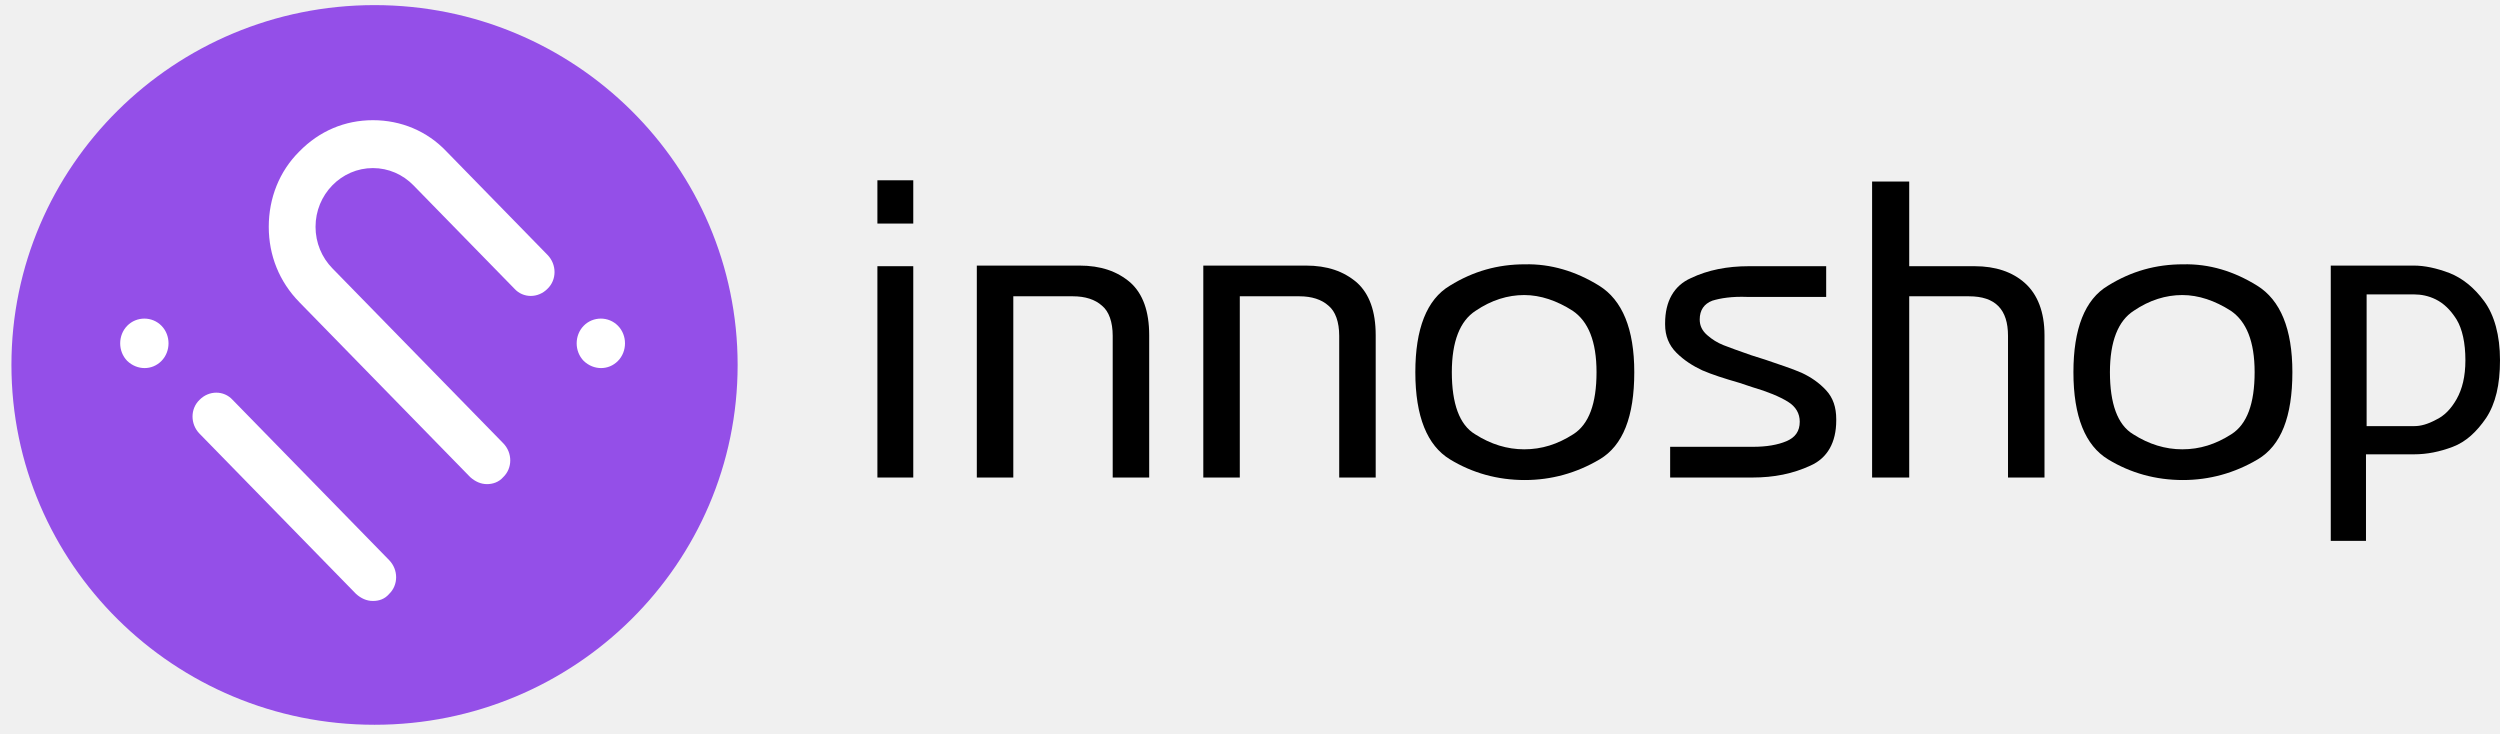
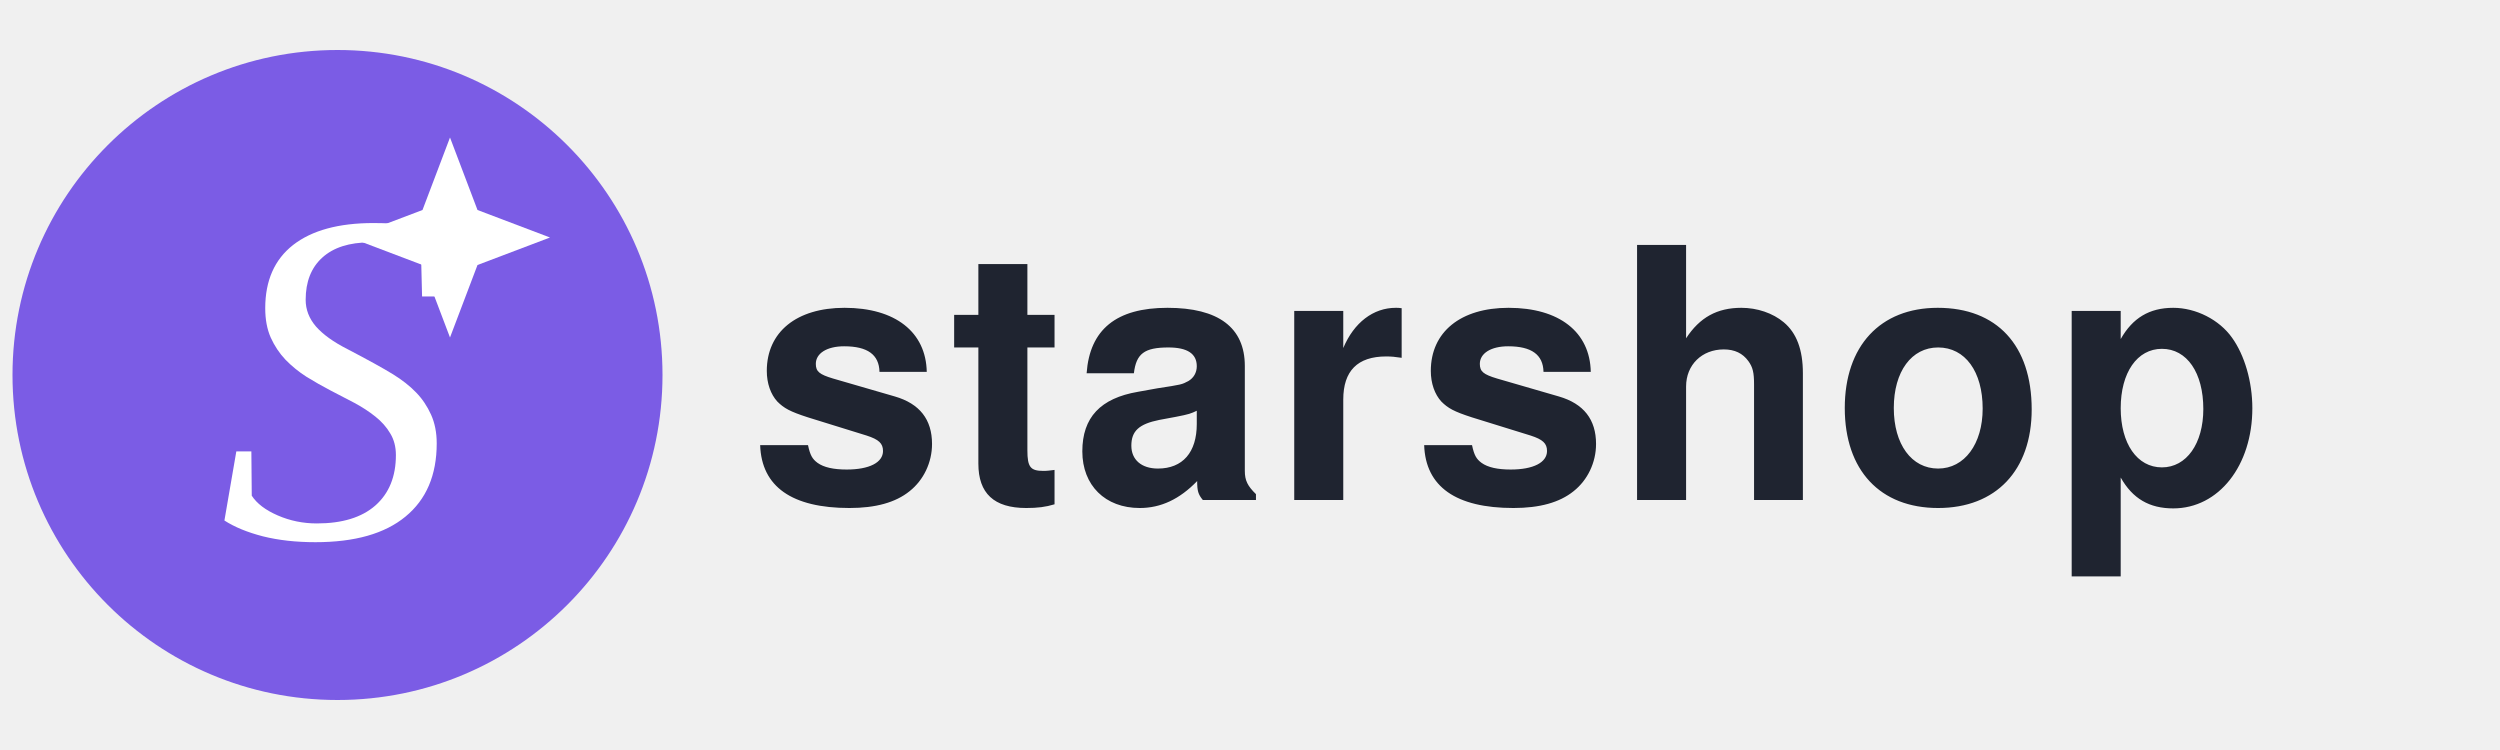
- <svg xmlns="http://www.w3.org/2000/svg" width="208px" height="61px" viewBox="0 0 208 61" version="1.1">
-   <g id="页面-1" stroke="none" stroke-width="1" fill="none" fill-rule="evenodd">
-     <g id="logo-panel" transform="translate(0.9509, 0.4251)" fill-rule="nonzero">
-       <g id="编组" transform="translate(72.0491, 14.5749)" fill="#000000">
-         <path d="M2.984,3.55271368e-15 L2.984,3.6 L0,3.6 L0,3.55271368e-15 L2.984,3.55271368e-15 Z M2.984,7.148 L2.984,24.73 L0,24.73 L0,7.148 L2.984,7.148 Z" id="形状" />
-         <path d="M19.577,24.73 L19.577,12.939 C19.577,11.791 19.263,10.904 18.687,10.435 C18.112,9.913 17.274,9.652 16.28,9.652 L11.307,9.652 L11.307,24.73 L8.271,24.73 L8.271,7.096 L16.803,7.096 C18.583,7.096 19.944,7.565 21.043,8.504 C22.09,9.443 22.613,10.904 22.613,12.887 L22.613,24.73 L19.577,24.73 Z" id="路径" />
-         <path d="M38.422,24.73 L38.422,12.939 C38.422,11.791 38.108,10.904 37.532,10.435 C36.956,9.913 36.119,9.652 35.124,9.652 L30.151,9.652 L30.151,24.73 L27.115,24.73 L27.115,7.096 L35.648,7.096 C37.427,7.096 38.788,7.565 39.888,8.504 C40.934,9.443 41.458,10.904 41.458,12.887 L41.458,24.73 L38.422,24.73 Z" id="路径" />
-         <path d="M60.041,8.765 C61.978,9.965 62.972,12.365 62.972,15.965 C62.972,19.67 62.03,22.07 60.093,23.217 C58.156,24.365 56.062,24.939 53.864,24.939 C51.613,24.939 49.519,24.365 47.635,23.217 C45.75,22.07 44.756,19.67 44.756,15.965 C44.756,12.365 45.698,9.913 47.635,8.765 C49.572,7.565 51.613,6.991 53.864,6.991 C56.01,6.939 58.104,7.565 60.041,8.765 Z M57.895,21.13 C59.203,20.296 59.831,18.574 59.831,15.965 C59.831,13.409 59.151,11.739 57.842,10.852 C56.534,10.017 55.173,9.548 53.812,9.548 C52.451,9.548 51.09,9.965 49.781,10.852 C48.472,11.687 47.792,13.409 47.792,15.965 C47.792,18.574 48.42,20.348 49.729,21.13 C51.037,21.965 52.398,22.383 53.812,22.383 C55.277,22.383 56.586,21.965 57.895,21.13 Z" id="形状" />
-         <path d="M69.463,10.017 C68.782,10.278 68.416,10.8 68.416,11.583 C68.416,12.104 68.625,12.522 69.044,12.887 C69.463,13.252 69.882,13.513 70.405,13.722 C70.929,13.93 71.661,14.191 72.708,14.557 L73.86,14.922 C75.064,15.339 76.059,15.652 76.896,16.017 C77.681,16.383 78.362,16.852 78.938,17.478 C79.513,18.104 79.775,18.887 79.775,19.878 L79.775,19.983 C79.775,21.809 79.042,23.113 77.629,23.739 C76.163,24.417 74.593,24.73 72.813,24.73 L65.956,24.73 L65.956,22.174 L72.865,22.174 C73.965,22.174 74.907,22.017 75.64,21.704 C76.373,21.391 76.739,20.87 76.739,20.087 C76.739,19.409 76.425,18.835 75.744,18.417 C75.064,18 74.069,17.583 72.813,17.217 L71.714,16.852 C70.458,16.487 69.463,16.174 68.625,15.809 C67.84,15.443 67.107,14.974 66.479,14.348 C65.851,13.722 65.537,12.939 65.537,12 L65.537,11.896 C65.537,10.07 66.27,8.765 67.683,8.139 C69.097,7.461 70.719,7.148 72.499,7.148 L78.938,7.148 L78.938,9.704 L72.394,9.704 C71.086,9.652 70.143,9.809 69.463,10.017 Z" id="路径" />
-         <path d="M90.82,9.652 L85.847,9.652 L85.847,24.73 L82.759,24.73 L82.759,0.104 L85.847,0.104 L85.847,7.148 L91.291,7.148 C93.019,7.148 94.432,7.617 95.479,8.557 C96.526,9.496 97.102,10.957 97.102,12.887 L97.102,24.73 L94.066,24.73 L94.066,12.939 C94.066,10.748 93.019,9.652 90.82,9.652 Z" id="路径" />
-         <path d="M114.794,8.765 C116.731,9.965 117.726,12.365 117.726,15.965 C117.726,19.67 116.784,22.07 114.847,23.217 C112.91,24.365 110.816,24.939 108.618,24.939 C106.367,24.939 104.273,24.365 102.389,23.217 C100.504,22.07 99.509,19.67 99.509,15.965 C99.509,12.365 100.452,9.913 102.389,8.765 C104.325,7.565 106.367,6.991 108.618,6.991 C110.816,6.939 112.858,7.565 114.794,8.765 Z M112.648,21.13 C113.957,20.296 114.585,18.574 114.585,15.965 C114.585,13.409 113.905,11.739 112.596,10.852 C111.287,10.017 109.926,9.548 108.565,9.548 C107.204,9.548 105.843,9.965 104.535,10.852 C103.226,11.687 102.546,13.409 102.546,15.965 C102.546,18.574 103.174,20.348 104.482,21.13 C105.791,21.965 107.152,22.383 108.565,22.383 C110.031,22.383 111.34,21.965 112.648,21.13 Z" id="形状" />
-         <path d="M130.812,7.722 C131.859,8.139 132.854,8.922 133.691,10.07 C134.529,11.217 135,12.887 135,14.974 C135,17.009 134.634,18.574 133.848,19.774 C133.063,20.922 132.173,21.757 131.074,22.174 C129.975,22.591 128.928,22.8 127.829,22.8 L123.85,22.8 L123.85,30 L120.919,30 L120.919,7.096 L127.829,7.096 C128.718,7.096 129.713,7.304 130.812,7.722 Z M129.661,19.93 C130.341,19.617 130.917,19.043 131.388,18.209 C131.859,17.374 132.121,16.33 132.121,14.974 C132.121,13.513 131.859,12.365 131.388,11.583 C130.865,10.748 130.289,10.226 129.661,9.913 C129.033,9.6 128.404,9.496 127.881,9.496 L123.903,9.496 L123.903,20.452 L127.881,20.452 C128.404,20.452 128.98,20.296 129.661,19.93 Z" id="形状" />
-       </g>
-       <ellipse id="椭圆形" fill="#944FE8" cx="30.21" cy="29.938" rx="30.21" ry="29.938" />
-       <g id="编组" transform="translate(9.0491, 9.5749)" fill="#FFFFFF">
-         <path d="M38.563,20.027 C37.784,19.23 37.784,17.902 38.563,17.105 C39.341,16.308 40.638,16.308 41.416,17.105 C42.195,17.902 42.195,19.23 41.416,20.027 C40.638,20.823 39.393,20.823 38.563,20.027 Z" id="路径" />
-         <path d="M0.584,20.027 C-0.195,19.23 -0.195,17.902 0.584,17.105 C1.362,16.308 2.659,16.308 3.437,17.105 C4.216,17.902 4.216,19.23 3.437,20.027 C2.659,20.823 1.414,20.823 0.584,20.027 Z" id="路径" />
-         <path d="M30.521,30.279 C30.002,30.279 29.535,30.066 29.12,29.695 L14.904,15.139 C13.243,13.44 12.361,11.262 12.361,8.871 C12.361,6.481 13.243,4.25 14.904,2.603 C16.564,0.903 18.691,0 21.026,0 C23.361,0 25.54,0.903 27.148,2.603 L35.553,11.208 C36.332,12.005 36.332,13.28 35.553,14.024 C34.775,14.821 33.53,14.821 32.804,14.024 L24.398,5.418 C23.516,4.515 22.323,3.984 21.026,3.984 C19.729,3.984 18.536,4.515 17.653,5.418 C16.771,6.321 16.253,7.543 16.253,8.871 C16.253,10.199 16.771,11.421 17.653,12.324 L31.87,26.879 C32.648,27.676 32.648,28.951 31.87,29.695 C31.506,30.12 30.988,30.279 30.521,30.279 Z" id="路径" />
-         <path d="M21.026,40 C20.507,40 20.04,39.788 19.625,39.416 L6.602,26.082 C5.824,25.286 5.824,24.011 6.602,23.267 C7.38,22.47 8.626,22.47 9.352,23.267 L22.375,36.6 C23.153,37.397 23.153,38.672 22.375,39.416 C22.012,39.841 21.545,40 21.026,40 Z" id="路径" />
-       </g>
-     </g>
-   </g>
+ <svg xmlns="http://www.w3.org/2000/svg" width="200" height="60" viewBox="0 0 200 60" fill="none" role="img" aria-label="StarShop">
+   <circle cx="27" cy="30" r="26" fill="#7B5CE5" />
+   <text x="27" y="43" text-anchor="middle" font-family="Georgia, 'Times New Roman', serif" font-style="italic" font-size="38" fill="#FFFFFF">S</text>
+   <path d="M36 11 L38.2 16.8 L44 19 L38.2 21.2 L36 27 L33.8 21.2 L28 19 L33.8 16.8 Z" fill="#FFFFFF" />
+   <text x="60" y="40" font-family="'Segoe UI', Helvetica, Arial, sans-serif" font-weight="700" font-size="28" letter-spacing="0.4" fill="#1F2430">starshop</text>
</svg>
